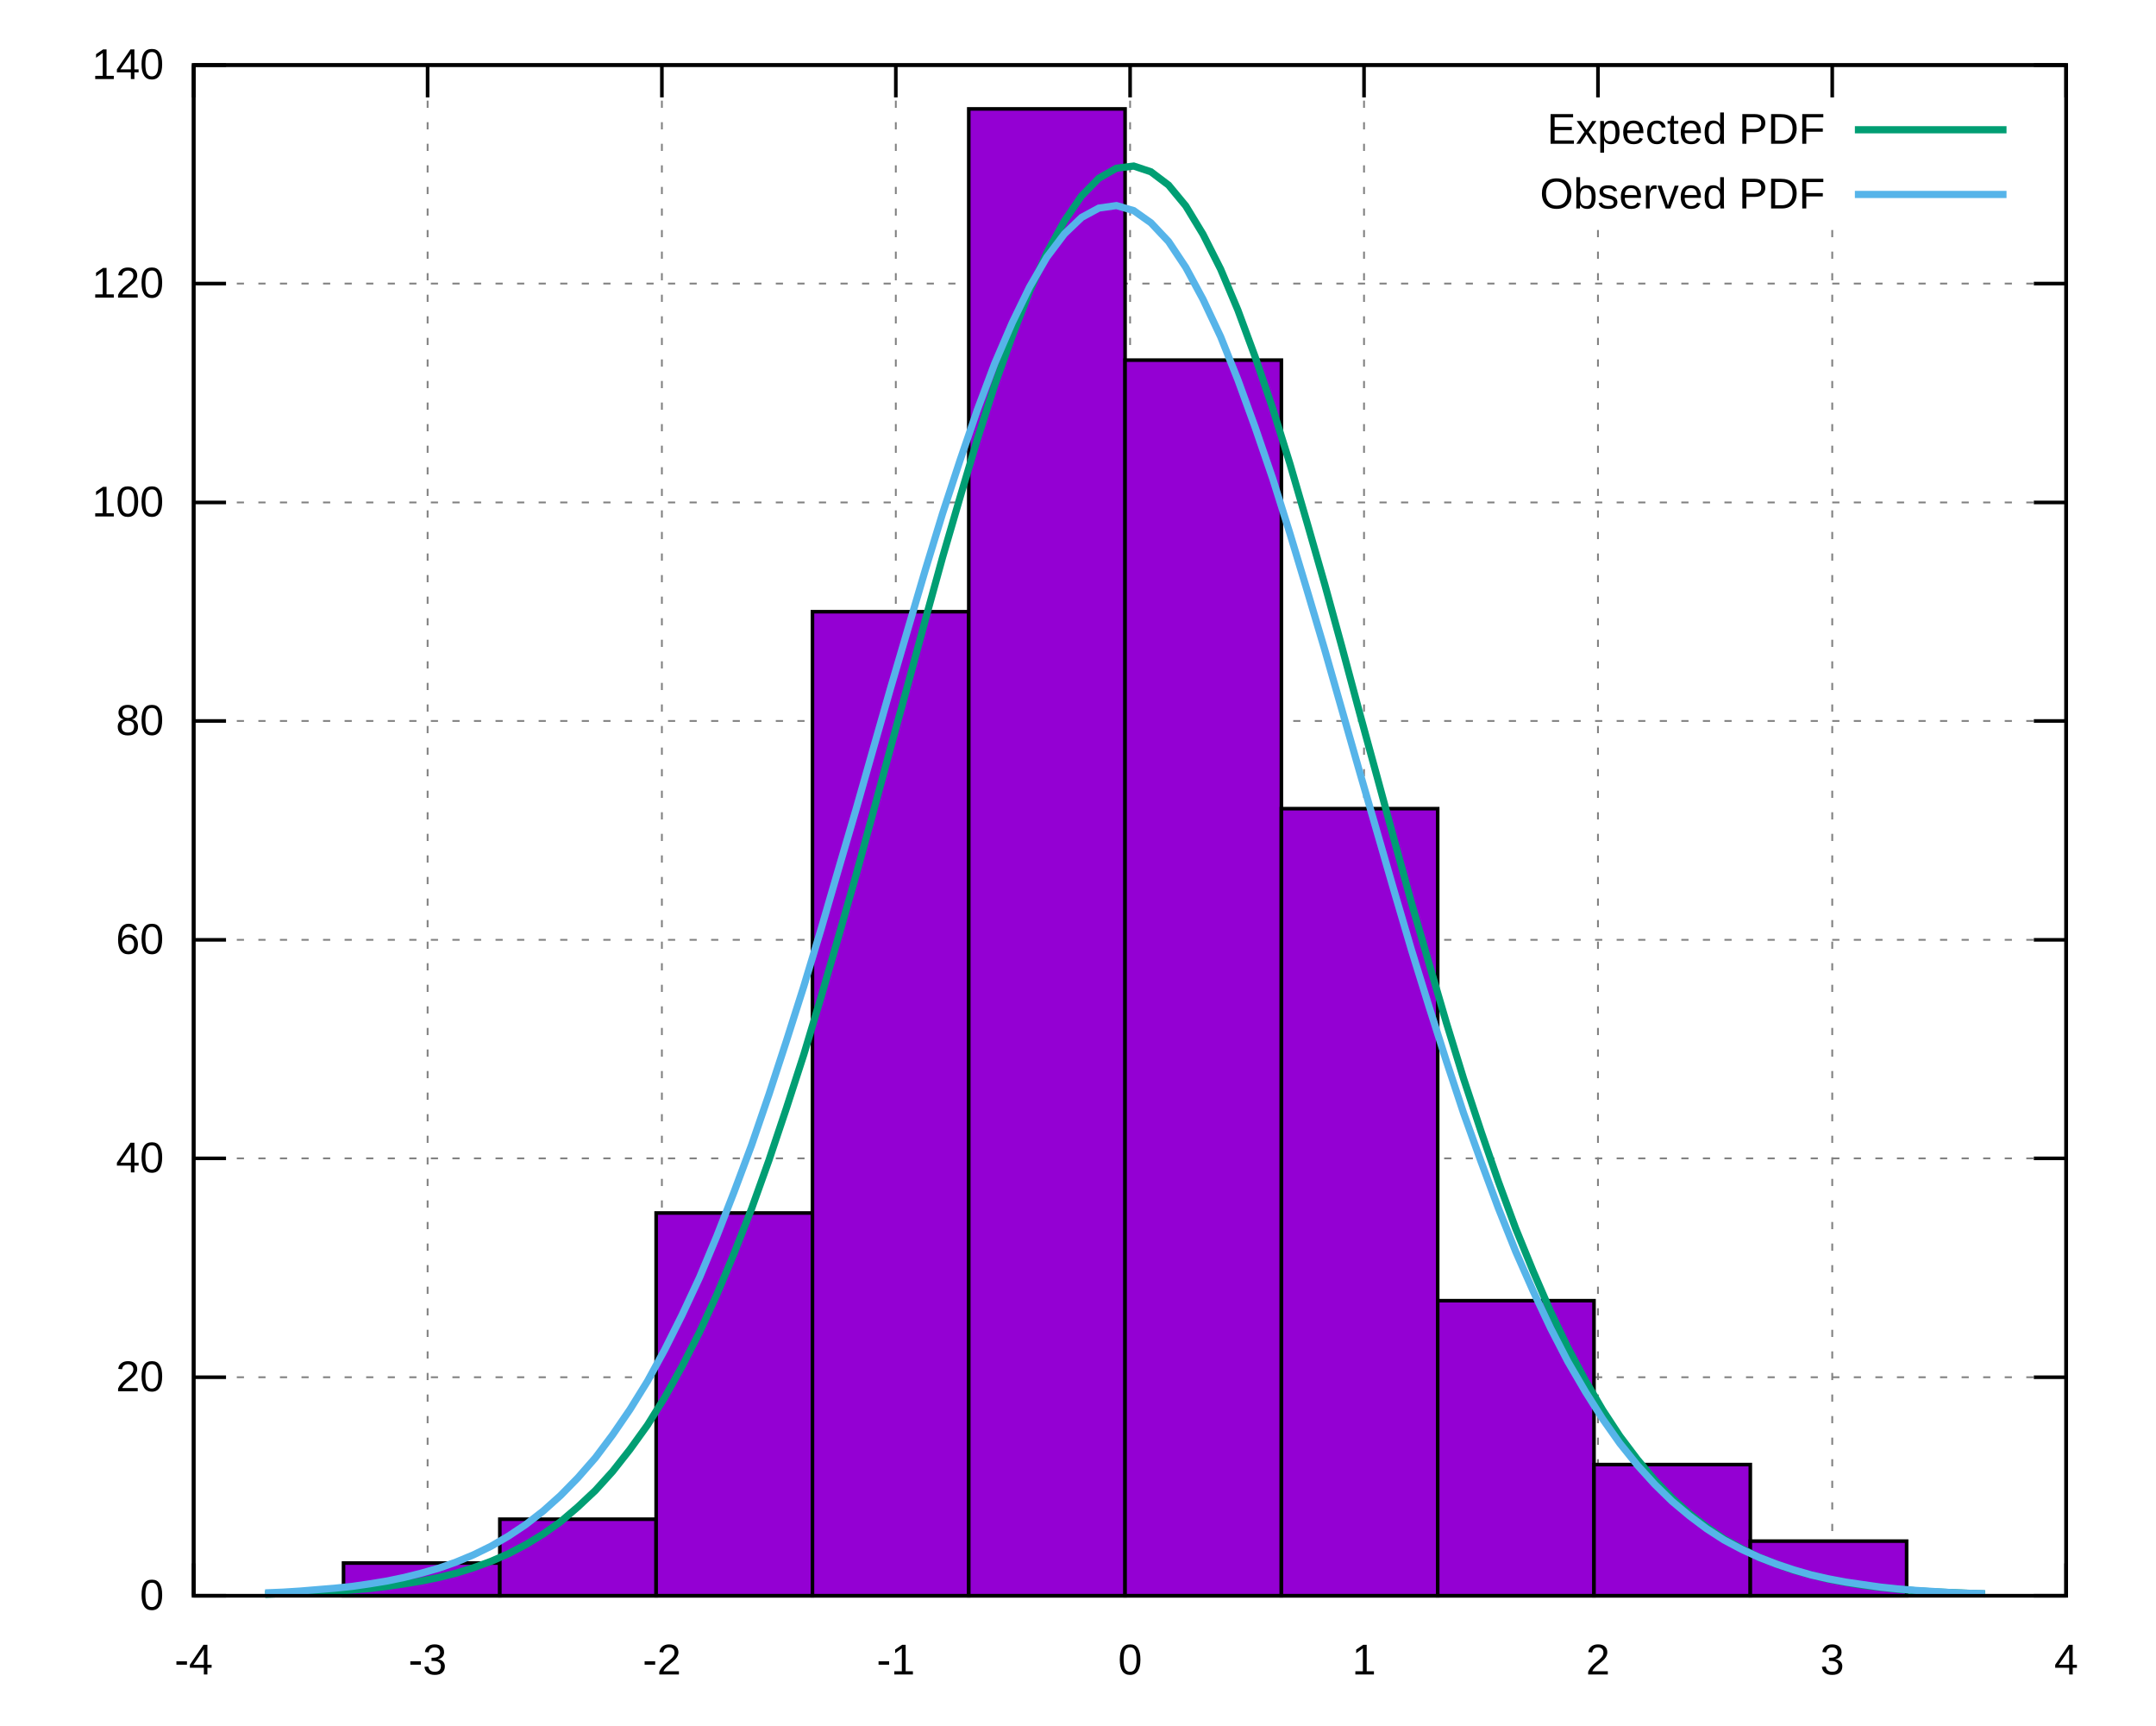
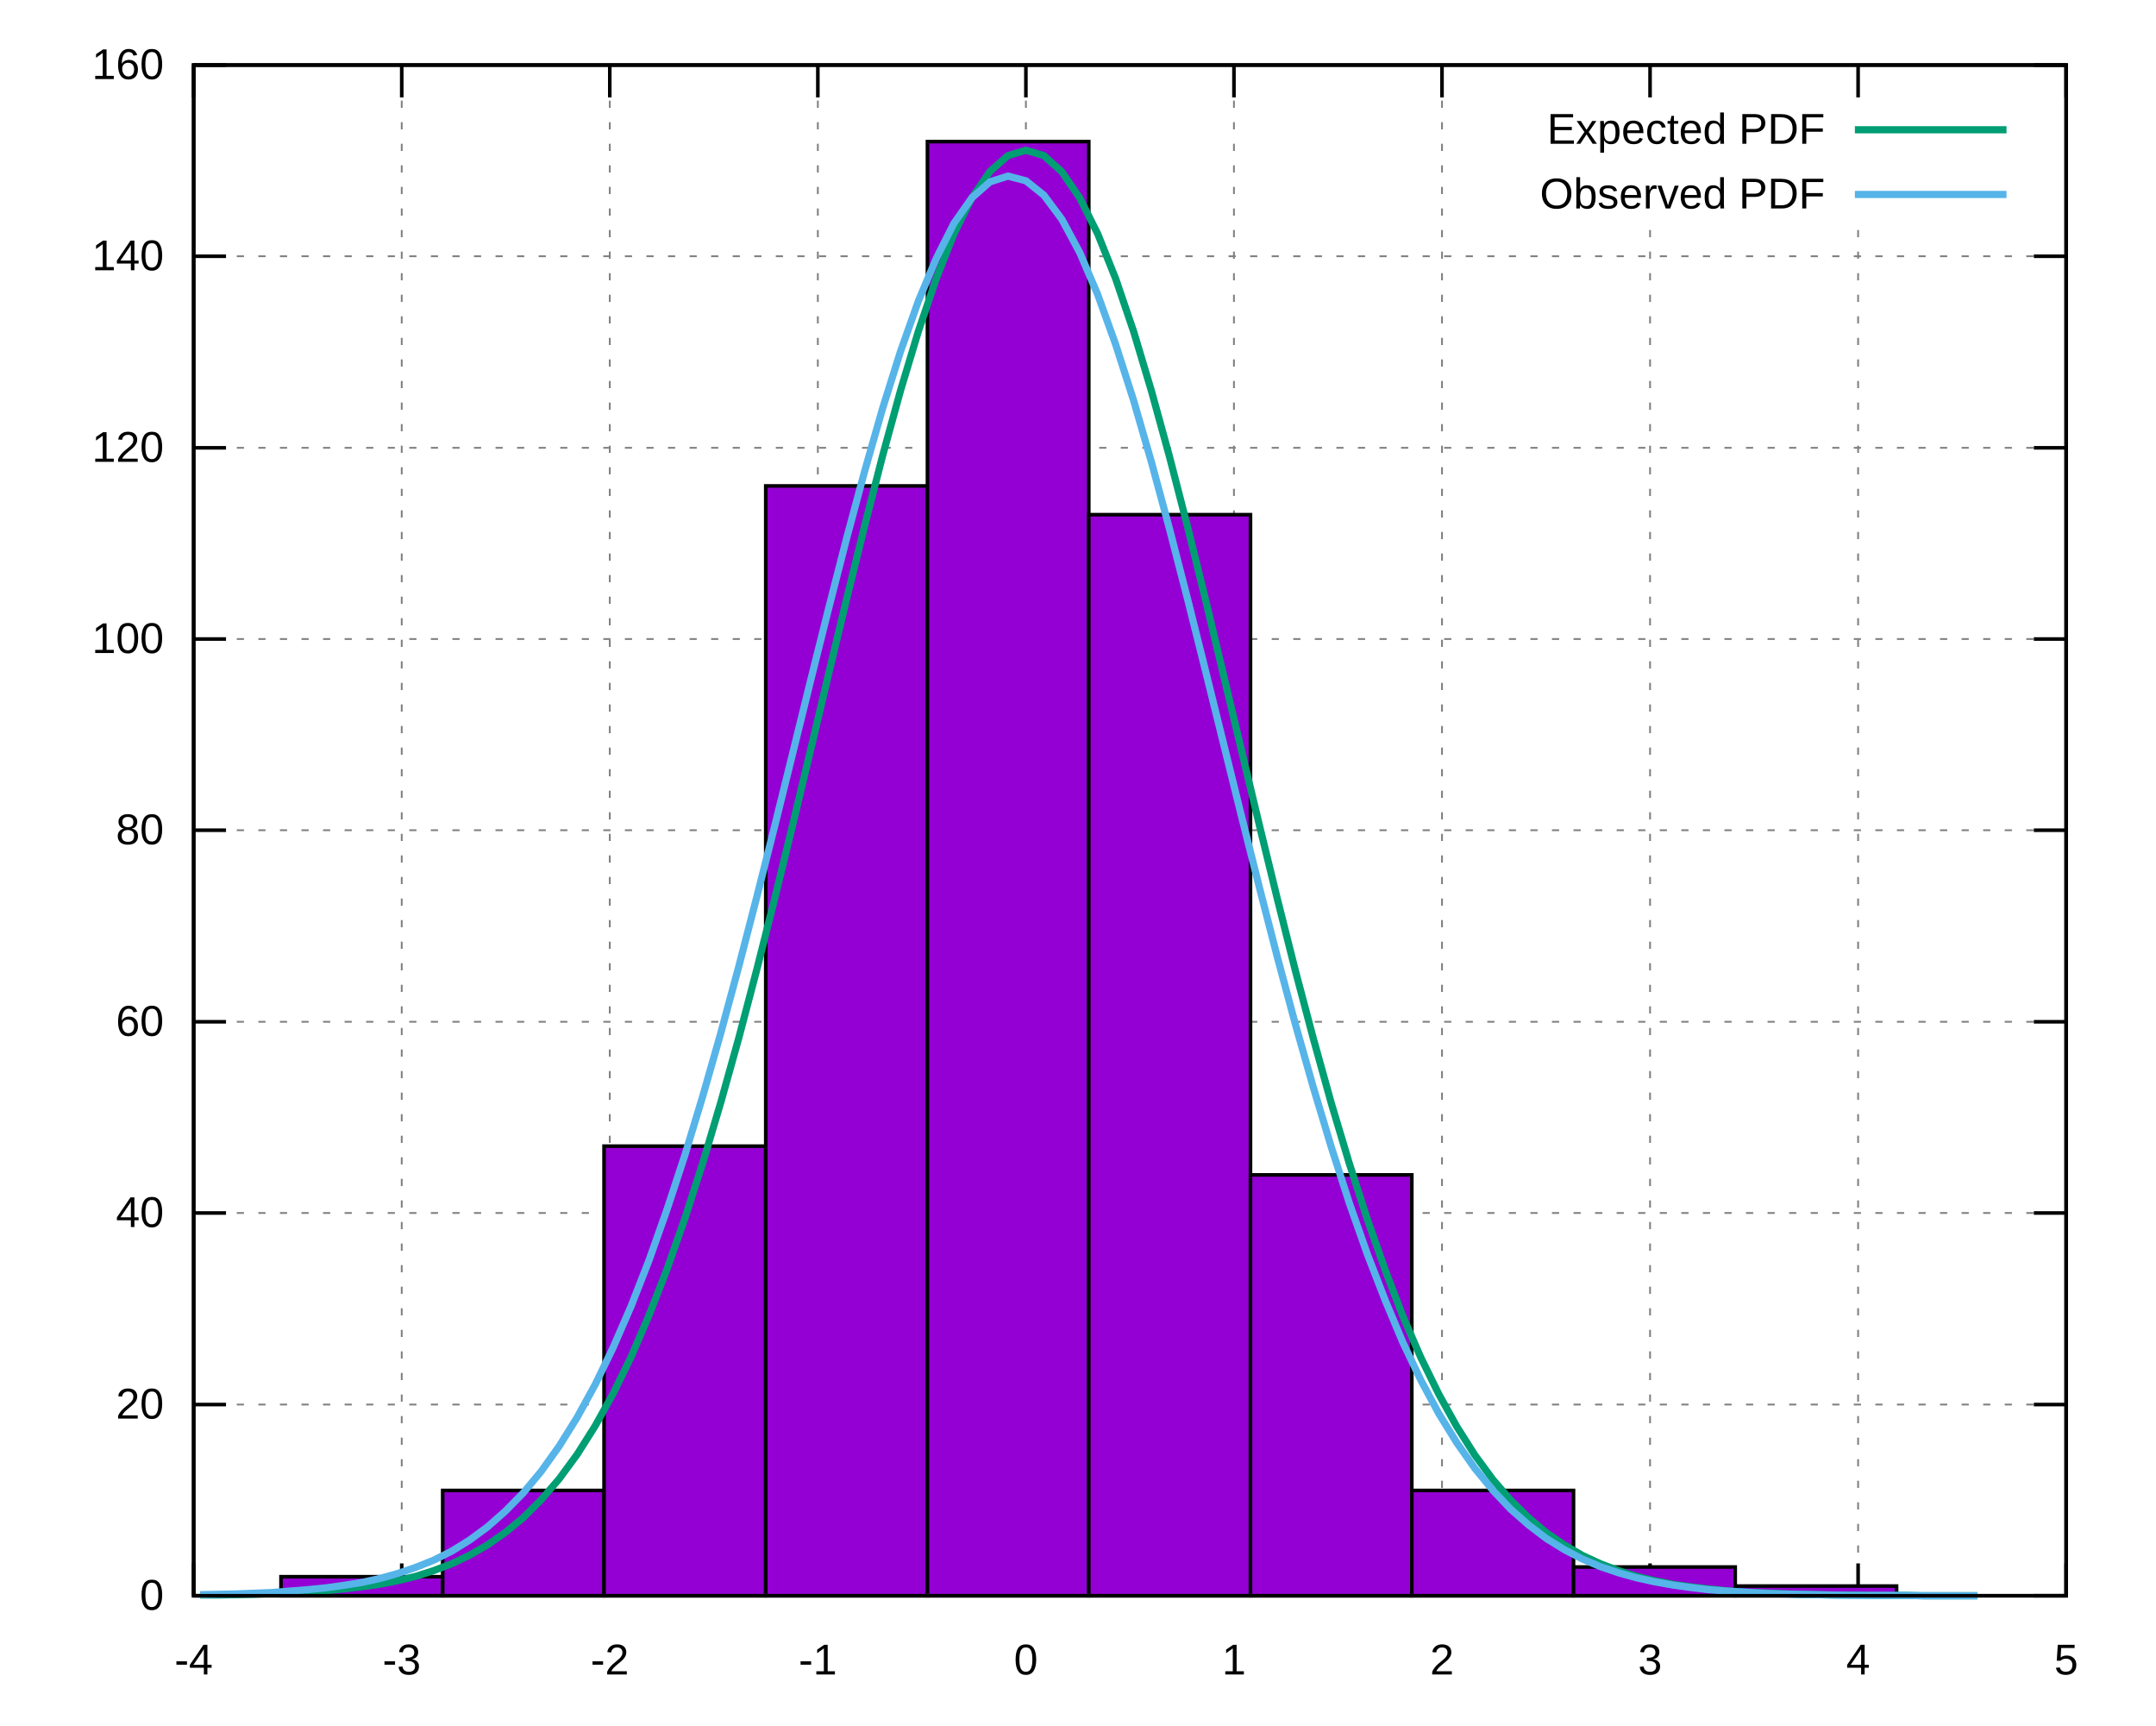
<svg xmlns="http://www.w3.org/2000/svg" xmlns:xlink="http://www.w3.org/1999/xlink" width="600" height="480" viewBox="0 0 600 480">
  <g id="gnuplot_canvas">
    <rect x="0" y="0" width="600" height="480" fill="none" />
    <defs>
      <circle id="gpDot" r="0.5" stroke-width="0.5" stroke="currentColor" />
      <path id="gpPt0" stroke-width="0.222" stroke="currentColor" d="M-1,0 h2 M0,-1 v2" />
      <path id="gpPt1" stroke-width="0.222" stroke="currentColor" d="M-1,-1 L1,1 M1,-1 L-1,1" />
      <path id="gpPt2" stroke-width="0.222" stroke="currentColor" d="M-1,0 L1,0 M0,-1 L0,1 M-1,-1 L1,1 M-1,1 L1,-1" />
      <rect id="gpPt3" stroke-width="0.222" stroke="currentColor" x="-1" y="-1" width="2" height="2" />
      <rect id="gpPt4" stroke-width="0.222" stroke="currentColor" fill="currentColor" x="-1" y="-1" width="2" height="2" />
      <circle id="gpPt5" stroke-width="0.222" stroke="currentColor" cx="0" cy="0" r="1" />
      <use xlink:href="#gpPt5" id="gpPt6" fill="currentColor" stroke="none" />
      <path id="gpPt7" stroke-width="0.222" stroke="currentColor" d="M0,-1.33 L-1.33,0.67 L1.33,0.67 z" />
      <use xlink:href="#gpPt7" id="gpPt8" fill="currentColor" stroke="none" />
      <use xlink:href="#gpPt7" id="gpPt9" stroke="currentColor" transform="rotate(180)" />
      <use xlink:href="#gpPt9" id="gpPt10" fill="currentColor" stroke="none" />
      <use xlink:href="#gpPt3" id="gpPt11" stroke="currentColor" transform="rotate(45)" />
      <use xlink:href="#gpPt11" id="gpPt12" fill="currentColor" stroke="none" />
      <path id="gpPt13" stroke-width="0.222" stroke="currentColor" d="M0,1.330 L1.265,0.411 L0.782,-1.067 L-0.782,-1.076 L-1.265,0.411 z" />
      <use xlink:href="#gpPt13" id="gpPt14" fill="currentColor" stroke="none" />
      <filter id="textbox" filterUnits="objectBoundingBox" x="0" y="0" height="1" width="1">
        <feFlood flood-color="white" flood-opacity="1" result="bgnd" />
        <feComposite in="SourceGraphic" in2="bgnd" operator="atop" />
      </filter>
      <filter id="greybox" filterUnits="objectBoundingBox" x="0" y="0" height="1" width="1">
        <feFlood flood-color="lightgrey" flood-opacity="1" result="grey" />
        <feComposite in="SourceGraphic" in2="grey" operator="atop" />
      </filter>
    </defs>
    <g fill="none" color="white" stroke="black" stroke-width="1.00" stroke-linecap="butt" stroke-linejoin="miter">
</g>
    <g fill="none" color="black" stroke="currentColor" stroke-width="1.00" stroke-linecap="butt" stroke-linejoin="miter">
</g>
    <g fill="none" color="black" stroke="black" stroke-width="0.50" stroke-linecap="butt" stroke-linejoin="miter">
</g>
    <g fill="none" color="gray" stroke="currentColor" stroke-width="0.50" stroke-linecap="butt" stroke-linejoin="miter">
      <path stroke="gray" stroke-dasharray="2,4" class="gridline" d="M53.9,444.0 L575.0,444.0  " />
    </g>
    <g fill="none" color="gray" stroke="gray" stroke-width="1.00" stroke-linecap="butt" stroke-linejoin="miter">
</g>
    <g fill="none" color="black" stroke="currentColor" stroke-width="1.00" stroke-linecap="butt" stroke-linejoin="miter">
      <path stroke="black" d="M53.9,444.0 L62.9,444.0 M575.0,444.0 L566.0,444.0  " />
      <g transform="translate(45.6,447.9)" stroke="none" fill="black" font-family="Arial" font-size="12.00" text-anchor="end">
        <text> 0</text>
      </g>
    </g>
    <g fill="none" color="black" stroke="currentColor" stroke-width="1.00" stroke-linecap="butt" stroke-linejoin="miter">
</g>
    <g fill="none" color="black" stroke="black" stroke-width="0.50" stroke-linecap="butt" stroke-linejoin="miter">
</g>
    <g fill="none" color="gray" stroke="currentColor" stroke-width="0.50" stroke-linecap="butt" stroke-linejoin="miter">
-       <path stroke="gray" stroke-dasharray="2,4" class="gridline" d="M53.9,383.2 L575.0,383.2  " />
-     </g>
-     <g fill="none" color="gray" stroke="gray" stroke-width="1.00" stroke-linecap="butt" stroke-linejoin="miter">
- </g>
-     <g fill="none" color="black" stroke="currentColor" stroke-width="1.00" stroke-linecap="butt" stroke-linejoin="miter">
-       <path stroke="black" d="M53.9,383.2 L62.9,383.2 M575.0,383.2 L566.0,383.2  " />
-       <g transform="translate(45.6,387.1)" stroke="none" fill="black" font-family="Arial" font-size="12.00" text-anchor="end">
+       <path stroke="gray" stroke-dasharray="2,4" class="gridline" d="M53.9,390.8 L575.0,390.8  " />
+     </g>
+     <g fill="none" color="gray" stroke="gray" stroke-width="1.00" stroke-linecap="butt" stroke-linejoin="miter">
+ </g>
+     <g fill="none" color="black" stroke="currentColor" stroke-width="1.00" stroke-linecap="butt" stroke-linejoin="miter">
+       <path stroke="black" d="M53.9,390.8 L62.9,390.8 M575.0,390.8 L566.0,390.8  " />
+       <g transform="translate(45.6,394.7)" stroke="none" fill="black" font-family="Arial" font-size="12.00" text-anchor="end">
        <text> 20</text>
      </g>
    </g>
    <g fill="none" color="black" stroke="currentColor" stroke-width="1.00" stroke-linecap="butt" stroke-linejoin="miter">
</g>
    <g fill="none" color="black" stroke="black" stroke-width="0.50" stroke-linecap="butt" stroke-linejoin="miter">
</g>
    <g fill="none" color="gray" stroke="currentColor" stroke-width="0.50" stroke-linecap="butt" stroke-linejoin="miter">
-       <path stroke="gray" stroke-dasharray="2,4" class="gridline" d="M53.9,322.3 L575.0,322.3  " />
-     </g>
-     <g fill="none" color="gray" stroke="gray" stroke-width="1.00" stroke-linecap="butt" stroke-linejoin="miter">
- </g>
-     <g fill="none" color="black" stroke="currentColor" stroke-width="1.00" stroke-linecap="butt" stroke-linejoin="miter">
-       <path stroke="black" d="M53.9,322.3 L62.9,322.3 M575.0,322.3 L566.0,322.3  " />
-       <g transform="translate(45.6,326.2)" stroke="none" fill="black" font-family="Arial" font-size="12.00" text-anchor="end">
+       <path stroke="gray" stroke-dasharray="2,4" class="gridline" d="M53.9,337.5 L575.0,337.5  " />
+     </g>
+     <g fill="none" color="gray" stroke="gray" stroke-width="1.00" stroke-linecap="butt" stroke-linejoin="miter">
+ </g>
+     <g fill="none" color="black" stroke="currentColor" stroke-width="1.00" stroke-linecap="butt" stroke-linejoin="miter">
+       <path stroke="black" d="M53.9,337.5 L62.9,337.5 M575.0,337.5 L566.0,337.5  " />
+       <g transform="translate(45.6,341.4)" stroke="none" fill="black" font-family="Arial" font-size="12.00" text-anchor="end">
        <text> 40</text>
      </g>
    </g>
    <g fill="none" color="black" stroke="currentColor" stroke-width="1.00" stroke-linecap="butt" stroke-linejoin="miter">
</g>
    <g fill="none" color="black" stroke="black" stroke-width="0.50" stroke-linecap="butt" stroke-linejoin="miter">
</g>
    <g fill="none" color="gray" stroke="currentColor" stroke-width="0.50" stroke-linecap="butt" stroke-linejoin="miter">
-       <path stroke="gray" stroke-dasharray="2,4" class="gridline" d="M53.9,261.5 L575.0,261.5  " />
-     </g>
-     <g fill="none" color="gray" stroke="gray" stroke-width="1.00" stroke-linecap="butt" stroke-linejoin="miter">
- </g>
-     <g fill="none" color="black" stroke="currentColor" stroke-width="1.00" stroke-linecap="butt" stroke-linejoin="miter">
-       <path stroke="black" d="M53.9,261.5 L62.9,261.5 M575.0,261.5 L566.0,261.5  " />
-       <g transform="translate(45.6,265.4)" stroke="none" fill="black" font-family="Arial" font-size="12.00" text-anchor="end">
+       <path stroke="gray" stroke-dasharray="2,4" class="gridline" d="M53.9,284.3 L575.0,284.3  " />
+     </g>
+     <g fill="none" color="gray" stroke="gray" stroke-width="1.00" stroke-linecap="butt" stroke-linejoin="miter">
+ </g>
+     <g fill="none" color="black" stroke="currentColor" stroke-width="1.00" stroke-linecap="butt" stroke-linejoin="miter">
+       <path stroke="black" d="M53.9,284.3 L62.9,284.3 M575.0,284.3 L566.0,284.3  " />
+       <g transform="translate(45.6,288.2)" stroke="none" fill="black" font-family="Arial" font-size="12.00" text-anchor="end">
        <text> 60</text>
      </g>
    </g>
    <g fill="none" color="black" stroke="currentColor" stroke-width="1.00" stroke-linecap="butt" stroke-linejoin="miter">
</g>
    <g fill="none" color="black" stroke="black" stroke-width="0.50" stroke-linecap="butt" stroke-linejoin="miter">
</g>
    <g fill="none" color="gray" stroke="currentColor" stroke-width="0.50" stroke-linecap="butt" stroke-linejoin="miter">
-       <path stroke="gray" stroke-dasharray="2,4" class="gridline" d="M53.9,200.6 L575.0,200.6  " />
-     </g>
-     <g fill="none" color="gray" stroke="gray" stroke-width="1.00" stroke-linecap="butt" stroke-linejoin="miter">
- </g>
-     <g fill="none" color="black" stroke="currentColor" stroke-width="1.00" stroke-linecap="butt" stroke-linejoin="miter">
-       <path stroke="black" d="M53.9,200.6 L62.9,200.6 M575.0,200.6 L566.0,200.6  " />
-       <g transform="translate(45.6,204.5)" stroke="none" fill="black" font-family="Arial" font-size="12.00" text-anchor="end">
+       <path stroke="gray" stroke-dasharray="2,4" class="gridline" d="M53.9,231.0 L575.0,231.0  " />
+     </g>
+     <g fill="none" color="gray" stroke="gray" stroke-width="1.00" stroke-linecap="butt" stroke-linejoin="miter">
+ </g>
+     <g fill="none" color="black" stroke="currentColor" stroke-width="1.00" stroke-linecap="butt" stroke-linejoin="miter">
+       <path stroke="black" d="M53.9,231.0 L62.9,231.0 M575.0,231.0 L566.0,231.0  " />
+       <g transform="translate(45.6,234.9)" stroke="none" fill="black" font-family="Arial" font-size="12.00" text-anchor="end">
        <text> 80</text>
      </g>
    </g>
    <g fill="none" color="black" stroke="currentColor" stroke-width="1.00" stroke-linecap="butt" stroke-linejoin="miter">
</g>
    <g fill="none" color="black" stroke="black" stroke-width="0.50" stroke-linecap="butt" stroke-linejoin="miter">
</g>
    <g fill="none" color="gray" stroke="currentColor" stroke-width="0.50" stroke-linecap="butt" stroke-linejoin="miter">
-       <path stroke="gray" stroke-dasharray="2,4" class="gridline" d="M53.9,139.8 L575.0,139.8  " />
-     </g>
-     <g fill="none" color="gray" stroke="gray" stroke-width="1.00" stroke-linecap="butt" stroke-linejoin="miter">
- </g>
-     <g fill="none" color="black" stroke="currentColor" stroke-width="1.00" stroke-linecap="butt" stroke-linejoin="miter">
-       <path stroke="black" d="M53.9,139.8 L62.9,139.8 M575.0,139.8 L566.0,139.8  " />
-       <g transform="translate(45.6,143.7)" stroke="none" fill="black" font-family="Arial" font-size="12.00" text-anchor="end">
+       <path stroke="gray" stroke-dasharray="2,4" class="gridline" d="M53.9,177.8 L575.0,177.8  " />
+     </g>
+     <g fill="none" color="gray" stroke="gray" stroke-width="1.00" stroke-linecap="butt" stroke-linejoin="miter">
+ </g>
+     <g fill="none" color="black" stroke="currentColor" stroke-width="1.00" stroke-linecap="butt" stroke-linejoin="miter">
+       <path stroke="black" d="M53.9,177.8 L62.9,177.8 M575.0,177.8 L566.0,177.8  " />
+       <g transform="translate(45.6,181.7)" stroke="none" fill="black" font-family="Arial" font-size="12.00" text-anchor="end">
        <text> 100</text>
      </g>
    </g>
    <g fill="none" color="black" stroke="currentColor" stroke-width="1.00" stroke-linecap="butt" stroke-linejoin="miter">
</g>
    <g fill="none" color="black" stroke="black" stroke-width="0.50" stroke-linecap="butt" stroke-linejoin="miter">
</g>
    <g fill="none" color="gray" stroke="currentColor" stroke-width="0.50" stroke-linecap="butt" stroke-linejoin="miter">
-       <path stroke="gray" stroke-dasharray="2,4" class="gridline" d="M53.9,78.9 L575.0,78.9  " />
-     </g>
-     <g fill="none" color="gray" stroke="gray" stroke-width="1.00" stroke-linecap="butt" stroke-linejoin="miter">
- </g>
-     <g fill="none" color="black" stroke="currentColor" stroke-width="1.00" stroke-linecap="butt" stroke-linejoin="miter">
-       <path stroke="black" d="M53.9,78.9 L62.9,78.9 M575.0,78.9 L566.0,78.9  " />
-       <g transform="translate(45.6,82.8)" stroke="none" fill="black" font-family="Arial" font-size="12.00" text-anchor="end">
+       <path stroke="gray" stroke-dasharray="2,4" class="gridline" d="M53.9,124.6 L575.0,124.6  " />
+     </g>
+     <g fill="none" color="gray" stroke="gray" stroke-width="1.00" stroke-linecap="butt" stroke-linejoin="miter">
+ </g>
+     <g fill="none" color="black" stroke="currentColor" stroke-width="1.00" stroke-linecap="butt" stroke-linejoin="miter">
+       <path stroke="black" d="M53.9,124.6 L62.9,124.6 M575.0,124.6 L566.0,124.6  " />
+       <g transform="translate(45.6,128.5)" stroke="none" fill="black" font-family="Arial" font-size="12.00" text-anchor="end">
        <text> 120</text>
+       </g>
+     </g>
+     <g fill="none" color="black" stroke="currentColor" stroke-width="1.00" stroke-linecap="butt" stroke-linejoin="miter">
+ </g>
+     <g fill="none" color="black" stroke="black" stroke-width="0.50" stroke-linecap="butt" stroke-linejoin="miter">
+ </g>
+     <g fill="none" color="gray" stroke="currentColor" stroke-width="0.50" stroke-linecap="butt" stroke-linejoin="miter">
+       <path stroke="gray" stroke-dasharray="2,4" class="gridline" d="M53.9,71.3 L575.0,71.3  " />
+     </g>
+     <g fill="none" color="gray" stroke="gray" stroke-width="1.00" stroke-linecap="butt" stroke-linejoin="miter">
+ </g>
+     <g fill="none" color="black" stroke="currentColor" stroke-width="1.00" stroke-linecap="butt" stroke-linejoin="miter">
+       <path stroke="black" d="M53.9,71.3 L62.9,71.3 M575.0,71.3 L566.0,71.3  " />
+       <g transform="translate(45.6,75.2)" stroke="none" fill="black" font-family="Arial" font-size="12.00" text-anchor="end">
+         <text> 140</text>
      </g>
    </g>
    <g fill="none" color="black" stroke="currentColor" stroke-width="1.00" stroke-linecap="butt" stroke-linejoin="miter">
</g>
    <g fill="none" color="black" stroke="black" stroke-width="0.50" stroke-linecap="butt" stroke-linejoin="miter">
</g>
    <g fill="none" color="gray" stroke="currentColor" stroke-width="0.50" stroke-linecap="butt" stroke-linejoin="miter">
      <path stroke="gray" stroke-dasharray="2,4" class="gridline" d="M53.9,18.1 L575.0,18.1  " />
    </g>
    <g fill="none" color="gray" stroke="gray" stroke-width="1.00" stroke-linecap="butt" stroke-linejoin="miter">
</g>
    <g fill="none" color="black" stroke="currentColor" stroke-width="1.00" stroke-linecap="butt" stroke-linejoin="miter">
      <path stroke="black" d="M53.9,18.1 L62.9,18.1 M575.0,18.1 L566.0,18.1  " />
      <g transform="translate(45.6,22.0)" stroke="none" fill="black" font-family="Arial" font-size="12.00" text-anchor="end">
-         <text> 140</text>
+         <text> 160</text>
      </g>
    </g>
    <g fill="none" color="black" stroke="currentColor" stroke-width="1.00" stroke-linecap="butt" stroke-linejoin="miter">
</g>
    <g fill="none" color="black" stroke="black" stroke-width="0.50" stroke-linecap="butt" stroke-linejoin="miter">
</g>
    <g fill="none" color="gray" stroke="currentColor" stroke-width="0.50" stroke-linecap="butt" stroke-linejoin="miter">
      <path stroke="gray" stroke-dasharray="2,4" class="gridline" d="M53.9,444.0 L53.9,18.1  " />
    </g>
    <g fill="none" color="gray" stroke="gray" stroke-width="1.00" stroke-linecap="butt" stroke-linejoin="miter">
</g>
    <g fill="none" color="black" stroke="currentColor" stroke-width="1.00" stroke-linecap="butt" stroke-linejoin="miter">
      <path stroke="black" d="M53.9,444.0 L53.9,435.0 M53.9,18.1 L53.9,27.1  " />
      <g transform="translate(53.9,465.9)" stroke="none" fill="black" font-family="Arial" font-size="12.00" text-anchor="middle">
        <text>-4</text>
      </g>
    </g>
    <g fill="none" color="black" stroke="currentColor" stroke-width="1.00" stroke-linecap="butt" stroke-linejoin="miter">
</g>
    <g fill="none" color="black" stroke="black" stroke-width="0.50" stroke-linecap="butt" stroke-linejoin="miter">
</g>
    <g fill="none" color="gray" stroke="currentColor" stroke-width="0.50" stroke-linecap="butt" stroke-linejoin="miter">
-       <path stroke="gray" stroke-dasharray="2,4" class="gridline" d="M119.0,444.0 L119.0,18.1  " />
-     </g>
-     <g fill="none" color="gray" stroke="gray" stroke-width="1.00" stroke-linecap="butt" stroke-linejoin="miter">
- </g>
-     <g fill="none" color="black" stroke="currentColor" stroke-width="1.00" stroke-linecap="butt" stroke-linejoin="miter">
-       <path stroke="black" d="M119.0,444.0 L119.0,435.0 M119.0,18.1 L119.0,27.1  " />
-       <g transform="translate(119.0,465.9)" stroke="none" fill="black" font-family="Arial" font-size="12.00" text-anchor="middle">
+       <path stroke="gray" stroke-dasharray="2,4" class="gridline" d="M111.8,444.0 L111.8,18.1  " />
+     </g>
+     <g fill="none" color="gray" stroke="gray" stroke-width="1.00" stroke-linecap="butt" stroke-linejoin="miter">
+ </g>
+     <g fill="none" color="black" stroke="currentColor" stroke-width="1.00" stroke-linecap="butt" stroke-linejoin="miter">
+       <path stroke="black" d="M111.8,444.0 L111.8,435.0 M111.8,18.1 L111.8,27.1  " />
+       <g transform="translate(111.8,465.9)" stroke="none" fill="black" font-family="Arial" font-size="12.00" text-anchor="middle">
        <text>-3</text>
      </g>
    </g>
    <g fill="none" color="black" stroke="currentColor" stroke-width="1.00" stroke-linecap="butt" stroke-linejoin="miter">
</g>
    <g fill="none" color="black" stroke="black" stroke-width="0.50" stroke-linecap="butt" stroke-linejoin="miter">
</g>
    <g fill="none" color="gray" stroke="currentColor" stroke-width="0.50" stroke-linecap="butt" stroke-linejoin="miter">
-       <path stroke="gray" stroke-dasharray="2,4" class="gridline" d="M184.2,444.0 L184.2,18.1  " />
-     </g>
-     <g fill="none" color="gray" stroke="gray" stroke-width="1.00" stroke-linecap="butt" stroke-linejoin="miter">
- </g>
-     <g fill="none" color="black" stroke="currentColor" stroke-width="1.00" stroke-linecap="butt" stroke-linejoin="miter">
-       <path stroke="black" d="M184.2,444.0 L184.2,435.0 M184.2,18.1 L184.2,27.1  " />
-       <g transform="translate(184.2,465.9)" stroke="none" fill="black" font-family="Arial" font-size="12.00" text-anchor="middle">
+       <path stroke="gray" stroke-dasharray="2,4" class="gridline" d="M169.7,444.0 L169.7,18.1  " />
+     </g>
+     <g fill="none" color="gray" stroke="gray" stroke-width="1.00" stroke-linecap="butt" stroke-linejoin="miter">
+ </g>
+     <g fill="none" color="black" stroke="currentColor" stroke-width="1.00" stroke-linecap="butt" stroke-linejoin="miter">
+       <path stroke="black" d="M169.7,444.0 L169.7,435.0 M169.7,18.1 L169.7,27.1  " />
+       <g transform="translate(169.7,465.9)" stroke="none" fill="black" font-family="Arial" font-size="12.00" text-anchor="middle">
        <text>-2</text>
      </g>
    </g>
    <g fill="none" color="black" stroke="currentColor" stroke-width="1.00" stroke-linecap="butt" stroke-linejoin="miter">
</g>
    <g fill="none" color="black" stroke="black" stroke-width="0.50" stroke-linecap="butt" stroke-linejoin="miter">
</g>
    <g fill="none" color="gray" stroke="currentColor" stroke-width="0.50" stroke-linecap="butt" stroke-linejoin="miter">
-       <path stroke="gray" stroke-dasharray="2,4" class="gridline" d="M249.3,444.0 L249.3,18.1  " />
-     </g>
-     <g fill="none" color="gray" stroke="gray" stroke-width="1.00" stroke-linecap="butt" stroke-linejoin="miter">
- </g>
-     <g fill="none" color="black" stroke="currentColor" stroke-width="1.00" stroke-linecap="butt" stroke-linejoin="miter">
-       <path stroke="black" d="M249.3,444.0 L249.3,435.0 M249.3,18.1 L249.3,27.1  " />
-       <g transform="translate(249.3,465.9)" stroke="none" fill="black" font-family="Arial" font-size="12.00" text-anchor="middle">
+       <path stroke="gray" stroke-dasharray="2,4" class="gridline" d="M227.6,444.0 L227.6,18.1  " />
+     </g>
+     <g fill="none" color="gray" stroke="gray" stroke-width="1.00" stroke-linecap="butt" stroke-linejoin="miter">
+ </g>
+     <g fill="none" color="black" stroke="currentColor" stroke-width="1.00" stroke-linecap="butt" stroke-linejoin="miter">
+       <path stroke="black" d="M227.6,444.0 L227.6,435.0 M227.6,18.1 L227.6,27.1  " />
+       <g transform="translate(227.6,465.9)" stroke="none" fill="black" font-family="Arial" font-size="12.00" text-anchor="middle">
        <text>-1</text>
      </g>
    </g>
    <g fill="none" color="black" stroke="currentColor" stroke-width="1.00" stroke-linecap="butt" stroke-linejoin="miter">
</g>
    <g fill="none" color="black" stroke="black" stroke-width="0.50" stroke-linecap="butt" stroke-linejoin="miter">
</g>
    <g fill="none" color="gray" stroke="currentColor" stroke-width="0.50" stroke-linecap="butt" stroke-linejoin="miter">
-       <path stroke="gray" stroke-dasharray="2,4" class="gridline" d="M314.5,444.0 L314.5,18.1  " />
-     </g>
-     <g fill="none" color="gray" stroke="gray" stroke-width="1.00" stroke-linecap="butt" stroke-linejoin="miter">
- </g>
-     <g fill="none" color="black" stroke="currentColor" stroke-width="1.00" stroke-linecap="butt" stroke-linejoin="miter">
-       <path stroke="black" d="M314.5,444.0 L314.5,435.0 M314.5,18.1 L314.5,27.1  " />
-       <g transform="translate(314.5,465.9)" stroke="none" fill="black" font-family="Arial" font-size="12.00" text-anchor="middle">
+       <path stroke="gray" stroke-dasharray="2,4" class="gridline" d="M285.5,444.0 L285.5,18.1  " />
+     </g>
+     <g fill="none" color="gray" stroke="gray" stroke-width="1.00" stroke-linecap="butt" stroke-linejoin="miter">
+ </g>
+     <g fill="none" color="black" stroke="currentColor" stroke-width="1.00" stroke-linecap="butt" stroke-linejoin="miter">
+       <path stroke="black" d="M285.5,444.0 L285.5,435.0 M285.5,18.1 L285.5,27.1  " />
+       <g transform="translate(285.5,465.9)" stroke="none" fill="black" font-family="Arial" font-size="12.00" text-anchor="middle">
        <text> 0</text>
      </g>
    </g>
    <g fill="none" color="black" stroke="currentColor" stroke-width="1.00" stroke-linecap="butt" stroke-linejoin="miter">
</g>
    <g fill="none" color="black" stroke="black" stroke-width="0.50" stroke-linecap="butt" stroke-linejoin="miter">
</g>
    <g fill="none" color="gray" stroke="currentColor" stroke-width="0.50" stroke-linecap="butt" stroke-linejoin="miter">
-       <path stroke="gray" stroke-dasharray="2,4" class="gridline" d="M379.6,444.0 L379.6,18.1  " />
-     </g>
-     <g fill="none" color="gray" stroke="gray" stroke-width="1.00" stroke-linecap="butt" stroke-linejoin="miter">
- </g>
-     <g fill="none" color="black" stroke="currentColor" stroke-width="1.00" stroke-linecap="butt" stroke-linejoin="miter">
-       <path stroke="black" d="M379.6,444.0 L379.6,435.0 M379.6,18.1 L379.6,27.1  " />
-       <g transform="translate(379.6,465.9)" stroke="none" fill="black" font-family="Arial" font-size="12.00" text-anchor="middle">
+       <path stroke="gray" stroke-dasharray="2,4" class="gridline" d="M343.4,444.0 L343.4,18.1  " />
+     </g>
+     <g fill="none" color="gray" stroke="gray" stroke-width="1.00" stroke-linecap="butt" stroke-linejoin="miter">
+ </g>
+     <g fill="none" color="black" stroke="currentColor" stroke-width="1.00" stroke-linecap="butt" stroke-linejoin="miter">
+       <path stroke="black" d="M343.4,444.0 L343.4,435.0 M343.4,18.1 L343.4,27.1  " />
+       <g transform="translate(343.4,465.9)" stroke="none" fill="black" font-family="Arial" font-size="12.00" text-anchor="middle">
        <text> 1</text>
      </g>
    </g>
    <g fill="none" color="black" stroke="currentColor" stroke-width="1.00" stroke-linecap="butt" stroke-linejoin="miter">
</g>
    <g fill="none" color="black" stroke="black" stroke-width="0.50" stroke-linecap="butt" stroke-linejoin="miter">
</g>
    <g fill="none" color="gray" stroke="currentColor" stroke-width="0.50" stroke-linecap="butt" stroke-linejoin="miter">
-       <path stroke="gray" stroke-dasharray="2,4" class="gridline" d="M444.7,444.0 L444.7,63.1 M444.7,27.1 L444.7,18.1  " />
-     </g>
-     <g fill="none" color="gray" stroke="gray" stroke-width="1.00" stroke-linecap="butt" stroke-linejoin="miter">
- </g>
-     <g fill="none" color="black" stroke="currentColor" stroke-width="1.00" stroke-linecap="butt" stroke-linejoin="miter">
-       <path stroke="black" d="M444.7,444.0 L444.7,435.0 M444.7,18.1 L444.7,27.1  " />
-       <g transform="translate(444.7,465.9)" stroke="none" fill="black" font-family="Arial" font-size="12.00" text-anchor="middle">
+       <path stroke="gray" stroke-dasharray="2,4" class="gridline" d="M401.3,444.0 L401.3,18.1  " />
+     </g>
+     <g fill="none" color="gray" stroke="gray" stroke-width="1.00" stroke-linecap="butt" stroke-linejoin="miter">
+ </g>
+     <g fill="none" color="black" stroke="currentColor" stroke-width="1.00" stroke-linecap="butt" stroke-linejoin="miter">
+       <path stroke="black" d="M401.3,444.0 L401.3,435.0 M401.3,18.1 L401.3,27.1  " />
+       <g transform="translate(401.3,465.9)" stroke="none" fill="black" font-family="Arial" font-size="12.00" text-anchor="middle">
        <text> 2</text>
      </g>
    </g>
    <g fill="none" color="black" stroke="currentColor" stroke-width="1.00" stroke-linecap="butt" stroke-linejoin="miter">
</g>
    <g fill="none" color="black" stroke="black" stroke-width="0.50" stroke-linecap="butt" stroke-linejoin="miter">
</g>
    <g fill="none" color="gray" stroke="currentColor" stroke-width="0.50" stroke-linecap="butt" stroke-linejoin="miter">
-       <path stroke="gray" stroke-dasharray="2,4" class="gridline" d="M509.9,444.0 L509.9,63.1 M509.9,27.1 L509.9,18.1  " />
-     </g>
-     <g fill="none" color="gray" stroke="gray" stroke-width="1.00" stroke-linecap="butt" stroke-linejoin="miter">
- </g>
-     <g fill="none" color="black" stroke="currentColor" stroke-width="1.00" stroke-linecap="butt" stroke-linejoin="miter">
-       <path stroke="black" d="M509.9,444.0 L509.9,435.0 M509.9,18.1 L509.9,27.1  " />
-       <g transform="translate(509.9,465.9)" stroke="none" fill="black" font-family="Arial" font-size="12.00" text-anchor="middle">
+       <path stroke="gray" stroke-dasharray="2,4" class="gridline" d="M459.2,444.0 L459.2,63.1 M459.2,27.1 L459.2,18.1  " />
+     </g>
+     <g fill="none" color="gray" stroke="gray" stroke-width="1.00" stroke-linecap="butt" stroke-linejoin="miter">
+ </g>
+     <g fill="none" color="black" stroke="currentColor" stroke-width="1.00" stroke-linecap="butt" stroke-linejoin="miter">
+       <path stroke="black" d="M459.2,444.0 L459.2,435.0 M459.2,18.1 L459.2,27.1  " />
+       <g transform="translate(459.2,465.9)" stroke="none" fill="black" font-family="Arial" font-size="12.00" text-anchor="middle">
        <text> 3</text>
+       </g>
+     </g>
+     <g fill="none" color="black" stroke="currentColor" stroke-width="1.00" stroke-linecap="butt" stroke-linejoin="miter">
+ </g>
+     <g fill="none" color="black" stroke="black" stroke-width="0.50" stroke-linecap="butt" stroke-linejoin="miter">
+ </g>
+     <g fill="none" color="gray" stroke="currentColor" stroke-width="0.50" stroke-linecap="butt" stroke-linejoin="miter">
+       <path stroke="gray" stroke-dasharray="2,4" class="gridline" d="M517.1,444.0 L517.1,63.1 M517.1,27.1 L517.1,18.1  " />
+     </g>
+     <g fill="none" color="gray" stroke="gray" stroke-width="1.00" stroke-linecap="butt" stroke-linejoin="miter">
+ </g>
+     <g fill="none" color="black" stroke="currentColor" stroke-width="1.00" stroke-linecap="butt" stroke-linejoin="miter">
+       <path stroke="black" d="M517.1,444.0 L517.1,435.0 M517.1,18.1 L517.1,27.1  " />
+       <g transform="translate(517.1,465.9)" stroke="none" fill="black" font-family="Arial" font-size="12.00" text-anchor="middle">
+         <text> 4</text>
      </g>
    </g>
    <g fill="none" color="black" stroke="currentColor" stroke-width="1.00" stroke-linecap="butt" stroke-linejoin="miter">
</g>
    <g fill="none" color="black" stroke="black" stroke-width="0.50" stroke-linecap="butt" stroke-linejoin="miter">
</g>
    <g fill="none" color="gray" stroke="currentColor" stroke-width="0.50" stroke-linecap="butt" stroke-linejoin="miter">
      <path stroke="gray" stroke-dasharray="2,4" class="gridline" d="M575.0,444.0 L575.0,18.1  " />
    </g>
    <g fill="none" color="gray" stroke="gray" stroke-width="1.00" stroke-linecap="butt" stroke-linejoin="miter">
</g>
    <g fill="none" color="black" stroke="currentColor" stroke-width="1.00" stroke-linecap="butt" stroke-linejoin="miter">
      <path stroke="black" d="M575.0,444.0 L575.0,435.0 M575.0,18.1 L575.0,27.1  " />
      <g transform="translate(575.0,465.9)" stroke="none" fill="black" font-family="Arial" font-size="12.00" text-anchor="middle">
-         <text> 4</text>
+         <text> 5</text>
      </g>
    </g>
    <g fill="none" color="black" stroke="currentColor" stroke-width="1.00" stroke-linecap="butt" stroke-linejoin="miter">
</g>
    <g fill="none" color="black" stroke="currentColor" stroke-width="1.00" stroke-linecap="butt" stroke-linejoin="miter">
      <path stroke="black" d="M53.9,18.1 L53.9,444.0 L575.0,444.0 L575.0,18.1 L53.9,18.1 Z  " />
    </g>
    <g fill="none" color="black" stroke="currentColor" stroke-width="1.00" stroke-linecap="butt" stroke-linejoin="miter">
</g>
    <g id="gnuplot_plot_1">
      <g fill="none" color="black" stroke="currentColor" stroke-width="1.00" stroke-linecap="butt" stroke-linejoin="miter">
        <g stroke="none" shape-rendering="crispEdges">
-           <polygon fill="rgb(148,   0, 211)" points="95.6,444.0 139.2,444.0 139.2,434.8 95.6,434.8 " />
-         </g>
-         <path stroke="black" d="M95.6,444.0 L95.6,434.9 L139.1,434.9 L139.1,444.0 L95.6,444.0 Z  " />
-       </g>
-       <g fill="none" color="black" stroke="currentColor" stroke-width="1.00" stroke-linecap="butt" stroke-linejoin="miter">
-         <g stroke="none" shape-rendering="crispEdges">
-           <polygon fill="rgb(148,   0, 211)" points="139.1,444.0 182.7,444.0 182.7,422.6 139.1,422.6 " />
-         </g>
-         <path stroke="black" d="M139.1,444.0 L139.1,422.7 L182.6,422.7 L182.6,444.0 L139.1,444.0 Z  " />
-       </g>
-       <g fill="none" color="black" stroke="currentColor" stroke-width="1.00" stroke-linecap="butt" stroke-linejoin="miter">
-         <g stroke="none" shape-rendering="crispEdges">
-           <polygon fill="rgb(148,   0, 211)" points="182.6,444.0 226.2,444.0 226.2,337.4 182.6,337.4 " />
-         </g>
-         <path stroke="black" d="M182.6,444.0 L182.6,337.5 L226.1,337.5 L226.1,444.0 L182.6,444.0 Z  " />
-       </g>
-       <g fill="none" color="black" stroke="currentColor" stroke-width="1.00" stroke-linecap="butt" stroke-linejoin="miter">
-         <g stroke="none" shape-rendering="crispEdges">
-           <polygon fill="rgb(148,   0, 211)" points="226.1,444.0 269.7,444.0 269.7,170.1 226.1,170.1 " />
-         </g>
-         <path stroke="black" d="M226.1,444.0 L226.1,170.2 L269.6,170.2 L269.6,444.0 L226.1,444.0 Z  " />
-       </g>
-       <g fill="none" color="black" stroke="currentColor" stroke-width="1.00" stroke-linecap="butt" stroke-linejoin="miter">
-         <g stroke="none" shape-rendering="crispEdges">
-           <polygon fill="rgb(148,   0, 211)" points="269.6,444.0 313.2,444.0 313.2,30.2 269.6,30.2 " />
-         </g>
-         <path stroke="black" d="M269.6,444.0 L269.6,30.3 L313.1,30.3 L313.1,444.0 L269.6,444.0 Z  " />
-       </g>
-       <g fill="none" color="black" stroke="currentColor" stroke-width="1.00" stroke-linecap="butt" stroke-linejoin="miter">
-         <g stroke="none" shape-rendering="crispEdges">
-           <polygon fill="rgb(148,   0, 211)" points="313.1,444.0 356.7,444.0 356.7,100.1 313.1,100.1 " />
-         </g>
-         <path stroke="black" d="M313.1,444.0 L313.1,100.2 L356.6,100.2 L356.6,444.0 L313.1,444.0 Z  " />
-       </g>
-       <g fill="none" color="black" stroke="currentColor" stroke-width="1.00" stroke-linecap="butt" stroke-linejoin="miter">
-         <g stroke="none" shape-rendering="crispEdges">
-           <polygon fill="rgb(148,   0, 211)" points="356.6,444.0 400.2,444.0 400.2,224.9 356.6,224.9 " />
-         </g>
-         <path stroke="black" d="M356.6,444.0 L356.6,225.0 L400.1,225.0 L400.1,444.0 L356.6,444.0 Z  " />
-       </g>
-       <g fill="none" color="black" stroke="currentColor" stroke-width="1.00" stroke-linecap="butt" stroke-linejoin="miter">
-         <g stroke="none" shape-rendering="crispEdges">
-           <polygon fill="rgb(148,   0, 211)" points="400.1,444.0 443.7,444.0 443.7,361.8 400.1,361.8 " />
-         </g>
-         <path stroke="black" d="M400.1,444.0 L400.1,361.9 L443.6,361.9 L443.6,444.0 L400.1,444.0 Z  " />
-       </g>
-       <g fill="none" color="black" stroke="currentColor" stroke-width="1.00" stroke-linecap="butt" stroke-linejoin="miter">
-         <g stroke="none" shape-rendering="crispEdges">
-           <polygon fill="rgb(148,   0, 211)" points="443.6,444.0 487.2,444.0 487.2,407.4 443.6,407.4 " />
-         </g>
-         <path stroke="black" d="M443.6,444.0 L443.6,407.5 L487.1,407.5 L487.1,444.0 L443.6,444.0 Z  " />
-       </g>
-       <g fill="none" color="black" stroke="currentColor" stroke-width="1.00" stroke-linecap="butt" stroke-linejoin="miter">
-         <g stroke="none" shape-rendering="crispEdges">
-           <polygon fill="rgb(148,   0, 211)" points="487.1,444.0 530.7,444.0 530.7,428.7 487.1,428.7 " />
-         </g>
-         <path stroke="black" d="M487.1,444.0 L487.1,428.8 L530.6,428.8 L530.6,444.0 L487.1,444.0 Z  " />
+           <polygon fill="rgb(148,   0, 211)" points="78.2,444.0 123.3,444.0 123.3,438.6 78.2,438.6 " />
+         </g>
+         <path stroke="black" d="M78.2,444.0 L78.2,438.7 L123.2,438.7 L123.2,444.0 L78.2,444.0 Z  " />
+       </g>
+       <g fill="none" color="black" stroke="currentColor" stroke-width="1.00" stroke-linecap="butt" stroke-linejoin="miter">
+         <g stroke="none" shape-rendering="crispEdges">
+           <polygon fill="rgb(148,   0, 211)" points="123.2,444.0 168.2,444.0 168.2,414.6 123.2,414.6 " />
+         </g>
+         <path stroke="black" d="M123.2,444.0 L123.2,414.7 L168.1,414.7 L168.1,444.0 L123.2,444.0 Z  " />
+       </g>
+       <g fill="none" color="black" stroke="currentColor" stroke-width="1.00" stroke-linecap="butt" stroke-linejoin="miter">
+         <g stroke="none" shape-rendering="crispEdges">
+           <polygon fill="rgb(148,   0, 211)" points="168.1,444.0 213.2,444.0 213.2,318.8 168.1,318.8 " />
+         </g>
+         <path stroke="black" d="M168.1,444.0 L168.1,318.9 L213.1,318.9 L213.1,444.0 L168.1,444.0 Z  " />
+       </g>
+       <g fill="none" color="black" stroke="currentColor" stroke-width="1.00" stroke-linecap="butt" stroke-linejoin="miter">
+         <g stroke="none" shape-rendering="crispEdges">
+           <polygon fill="rgb(148,   0, 211)" points="213.1,444.0 258.2,444.0 258.2,135.1 213.1,135.1 " />
+         </g>
+         <path stroke="black" d="M213.1,444.0 L213.1,135.2 L258.1,135.2 L258.1,444.0 L213.1,444.0 Z  " />
+       </g>
+       <g fill="none" color="black" stroke="currentColor" stroke-width="1.00" stroke-linecap="butt" stroke-linejoin="miter">
+         <g stroke="none" shape-rendering="crispEdges">
+           <polygon fill="rgb(148,   0, 211)" points="258.1,444.0 303.1,444.0 303.1,39.3 258.1,39.3 " />
+         </g>
+         <path stroke="black" d="M258.1,444.0 L258.1,39.4 L303.0,39.4 L303.0,444.0 L258.1,444.0 Z  " />
+       </g>
+       <g fill="none" color="black" stroke="currentColor" stroke-width="1.00" stroke-linecap="butt" stroke-linejoin="miter">
+         <g stroke="none" shape-rendering="crispEdges">
+           <polygon fill="rgb(148,   0, 211)" points="303.0,444.0 348.1,444.0 348.1,143.1 303.0,143.1 " />
+         </g>
+         <path stroke="black" d="M303.0,444.0 L303.0,143.2 L348.0,143.2 L348.0,444.0 L303.0,444.0 Z  " />
+       </g>
+       <g fill="none" color="black" stroke="currentColor" stroke-width="1.00" stroke-linecap="butt" stroke-linejoin="miter">
+         <g stroke="none" shape-rendering="crispEdges">
+           <polygon fill="rgb(148,   0, 211)" points="348.0,444.0 393.0,444.0 393.0,326.8 348.0,326.8 " />
+         </g>
+         <path stroke="black" d="M348.0,444.0 L348.0,326.9 L392.9,326.9 L392.9,444.0 L348.0,444.0 Z  " />
+       </g>
+       <g fill="none" color="black" stroke="currentColor" stroke-width="1.00" stroke-linecap="butt" stroke-linejoin="miter">
+         <g stroke="none" shape-rendering="crispEdges">
+           <polygon fill="rgb(148,   0, 211)" points="392.9,444.0 438.0,444.0 438.0,414.6 392.9,414.6 " />
+         </g>
+         <path stroke="black" d="M392.9,444.0 L392.9,414.7 L437.9,414.7 L437.9,444.0 L392.9,444.0 Z  " />
+       </g>
+       <g fill="none" color="black" stroke="currentColor" stroke-width="1.00" stroke-linecap="butt" stroke-linejoin="miter">
+         <g stroke="none" shape-rendering="crispEdges">
+           <polygon fill="rgb(148,   0, 211)" points="437.9,444.0 483.0,444.0 483.0,435.9 437.9,435.9 " />
+         </g>
+         <path stroke="black" d="M437.9,444.0 L437.9,436.0 L482.9,436.0 L482.9,444.0 L437.9,444.0 Z  " />
+       </g>
+       <g fill="none" color="black" stroke="currentColor" stroke-width="1.00" stroke-linecap="butt" stroke-linejoin="miter">
+         <g stroke="none" shape-rendering="crispEdges">
+           <polygon fill="rgb(148,   0, 211)" points="482.9,444.0 527.9,444.0 527.9,441.2 482.9,441.2 " />
+         </g>
+         <path stroke="black" d="M482.9,444.0 L482.9,441.3 L527.8,441.3 L527.8,444.0 L482.9,444.0 Z  " />
      </g>
      <g fill="none" color="black" stroke="currentColor" stroke-width="1.00" stroke-linecap="butt" stroke-linejoin="miter">
</g>
    </g>
    <g id="gnuplot_plot_2">
      <g fill="none" color="white" stroke="rgb(148,   0, 211)" stroke-width="2.00" stroke-linecap="butt" stroke-linejoin="miter">
</g>
      <g fill="none" color="black" stroke="currentColor" stroke-width="2.00" stroke-linecap="butt" stroke-linejoin="miter">
        <g transform="translate(507.9,40.0)" stroke="none" fill="black" font-family="Arial" font-size="12.00" text-anchor="end">
          <text>Expected PDF</text>
        </g>
      </g>
      <g fill="none" color="black" stroke="currentColor" stroke-width="2.00" stroke-linecap="butt" stroke-linejoin="miter">
-         <path stroke="rgb(  0, 158, 115)" d="M516.2,36.1 L558.4,36.1 M73.8,443.6 L78.7,443.4 L83.5,443.3 L88.3,443.0 L93.2,442.8 L98.0,442.4   L102.8,442.0 L107.7,441.4 L112.5,440.7 L117.3,439.9 L122.2,438.9 L127.0,437.7 L131.8,436.2 L136.7,434.4   L141.5,432.3 L146.3,429.8 L151.2,426.8 L156.0,423.4 L160.8,419.3 L165.7,414.7 L170.5,409.4 L175.3,403.3   L180.2,396.5 L185.0,388.8 L189.8,380.2 L194.7,370.6 L199.5,360.2 L204.3,348.7 L209.2,336.2 L214.0,322.8   L218.8,308.5 L223.7,293.4 L228.5,277.4 L233.3,260.8 L238.2,243.6 L243.0,226.0 L247.8,208.2 L252.7,190.3   L257.5,172.5 L262.3,155.1 L267.2,138.3 L272.0,122.2 L276.8,107.2 L281.7,93.5 L286.5,81.1 L291.3,70.4   L296.2,61.5 L301.0,54.5 L305.8,49.6 L310.7,46.8 L315.5,46.2 L320.3,47.8 L325.2,51.5 L330.0,57.3   L334.8,65.2 L339.7,74.9 L344.5,86.3 L349.3,99.3 L354.2,113.7 L359.0,129.1 L363.8,145.6 L368.7,162.7   L373.5,180.2 L378.3,198.1 L383.2,216.0 L388.0,233.7 L392.8,251.2 L397.7,268.1 L402.5,284.5 L407.3,300.1   L412.2,314.9 L417.0,328.8 L421.8,341.8 L426.7,353.8 L431.5,364.9 L436.3,374.9 L441.2,384.1 L446.0,392.3   L450.8,399.6 L455.7,406.1 L460.5,411.8 L465.3,416.8 L470.2,421.2 L475.0,424.9 L479.8,428.2 L484.7,430.9   L489.5,433.3 L494.4,435.2 L499.2,436.9 L504.0,438.2 L508.9,439.4 L513.7,440.3 L518.5,441.1 L523.4,441.7   L528.2,442.2 L533.0,442.6 L537.9,442.9 L542.7,443.1 L547.5,443.3 L552.4,443.5  " />
+         <path stroke="rgb(  0, 158, 115)" d="M516.2,36.1 L558.4,36.1 M55.7,443.8 L60.7,443.8 L65.7,443.7 L70.7,443.6 L75.7,443.4 L80.7,443.2   L85.7,443.0 L90.7,442.6 L95.7,442.1 L100.7,441.5 L105.7,440.8 L110.7,439.8 L115.7,438.6 L120.7,437.0   L125.7,435.1 L130.7,432.7 L135.6,429.9 L140.6,426.4 L145.6,422.3 L150.6,417.3 L155.6,411.5 L160.6,404.7   L165.6,396.8 L170.6,387.8 L175.6,377.6 L180.6,366.0 L185.6,353.2 L190.6,339.0 L195.6,323.5 L200.6,306.7   L205.6,288.8 L210.6,269.8 L215.6,250.0 L220.6,229.5 L225.6,208.6 L230.6,187.5 L235.6,166.7 L240.6,146.4   L245.6,126.9 L250.6,108.7 L255.6,92.1 L260.6,77.4 L265.5,65.0 L270.5,55.0 L275.5,47.7 L280.5,43.3   L285.5,41.8 L290.5,43.3 L295.5,47.8 L300.5,55.1 L305.5,65.1 L310.5,77.6 L315.5,92.3 L320.5,109.0   L325.5,127.2 L330.5,146.6 L335.5,166.9 L340.5,187.8 L345.5,208.8 L350.5,229.7 L355.5,250.2 L360.5,270.1   L365.5,289.0 L370.5,307.0 L375.5,323.7 L380.5,339.2 L385.5,353.4 L390.4,366.2 L395.4,377.7 L400.4,387.9   L405.4,396.9 L410.4,404.8 L415.4,411.6 L420.4,417.4 L425.4,422.3 L430.4,426.5 L435.4,429.9 L440.4,432.8   L445.4,435.1 L450.4,437.0 L455.4,438.6 L460.4,439.8 L465.4,440.8 L470.4,441.5 L475.4,442.1 L480.4,442.6   L485.4,443.0 L490.4,443.2 L495.4,443.4 L500.4,443.6 L505.4,443.7 L510.4,443.8 L515.4,443.8 L520.3,443.9   L525.3,443.9 L530.3,443.9 L535.3,444.0 L540.3,444.0 L545.3,444.0 L550.3,444.0  " />
      </g>
    </g>
    <g id="gnuplot_plot_3">
      <g fill="none" color="black" stroke="currentColor" stroke-width="2.00" stroke-linecap="butt" stroke-linejoin="miter">
        <g transform="translate(507.9,58.0)" stroke="none" fill="black" font-family="Arial" font-size="12.00" text-anchor="end">
          <text>Observed PDF</text>
        </g>
      </g>
      <g fill="none" color="black" stroke="currentColor" stroke-width="2.00" stroke-linecap="butt" stroke-linejoin="miter">
-         <path stroke="rgb( 86, 180, 233)" d="M516.2,54.1 L558.4,54.1 M73.8,443.2 L78.7,443.0 L83.5,442.7 L88.3,442.3 L93.2,441.9 L98.0,441.4   L102.8,440.7 L107.7,439.9 L112.5,438.9 L117.3,437.7 L122.2,436.3 L127.0,434.6 L131.8,432.6 L136.7,430.2   L141.5,427.4 L146.3,424.2 L151.2,420.4 L156.0,416.1 L160.8,411.2 L165.7,405.6 L170.5,399.2 L175.3,392.2   L180.2,384.3 L185.0,375.5 L189.8,365.9 L194.7,355.4 L199.5,343.9 L204.3,331.6 L209.2,318.5 L214.0,304.5   L218.8,289.8 L223.7,274.4 L228.5,258.5 L233.3,242.0 L238.2,225.3 L243.0,208.4 L247.8,191.6 L252.7,174.9   L257.5,158.6 L262.3,142.9 L267.2,128.0 L272.0,114.0 L276.8,101.2 L281.7,89.8 L286.5,79.9 L291.3,71.6   L296.2,65.1 L301.0,60.5 L305.8,57.9 L310.7,57.2 L315.5,58.6 L320.3,62.0 L325.2,67.2 L330.0,74.4   L334.8,83.3 L339.7,93.7 L344.5,105.7 L349.3,118.9 L354.2,133.2 L359.0,148.5 L363.8,164.4 L368.7,180.9   L373.5,197.7 L378.3,214.5 L383.2,231.4 L388.0,248.0 L392.8,264.3 L397.7,280.1 L402.5,295.2 L407.3,309.7   L412.2,323.3 L417.0,336.2 L421.8,348.2 L426.7,359.3 L431.5,369.5 L436.3,378.8 L441.2,387.2 L446.0,394.8   L450.8,401.6 L455.7,407.7 L460.5,413.0 L465.3,417.7 L470.2,421.8 L475.0,425.4 L479.8,428.5 L484.7,431.1   L489.5,433.3 L494.4,435.2 L499.2,436.8 L504.0,438.2 L508.9,439.3 L513.7,440.2 L518.5,440.9 L523.4,441.6   L528.2,442.1 L533.0,442.5 L537.9,442.8 L542.7,443.1 L547.5,443.3 L552.4,443.4  " />
+         <path stroke="rgb( 86, 180, 233)" d="M516.2,54.1 L558.4,54.1 M55.7,443.7 L60.7,443.6 L65.7,443.5 L70.7,443.3 L75.7,443.1 L80.7,442.7   L85.7,442.3 L90.7,441.8 L95.7,441.1 L100.7,440.3 L105.7,439.2 L110.7,437.8 L115.7,436.1 L120.7,434.1   L125.7,431.6 L130.7,428.5 L135.6,424.9 L140.6,420.5 L145.6,415.4 L150.6,409.4 L155.6,402.4 L160.6,394.4   L165.6,385.3 L170.6,375.0 L175.6,363.5 L180.6,350.7 L185.6,336.6 L190.6,321.4 L195.6,304.9 L200.6,287.4   L205.6,268.9 L210.6,249.6 L215.6,229.8 L220.6,209.6 L225.6,189.3 L230.6,169.3 L235.6,149.8 L240.6,131.2   L245.6,113.7 L250.6,97.8 L255.6,83.7 L260.6,71.8 L265.5,62.1 L270.5,55.0 L275.5,50.6 L280.5,49.0   L285.5,50.3 L290.5,54.3 L295.5,61.0 L300.5,70.3 L305.5,82.0 L310.5,95.9 L315.5,111.5 L320.5,128.8   L325.5,147.3 L330.5,166.7 L335.5,186.7 L340.5,206.9 L345.5,227.1 L350.5,247.0 L355.5,266.4 L360.5,285.0   L365.5,302.6 L370.5,319.2 L375.5,334.7 L380.5,348.9 L385.5,361.8 L390.4,373.5 L395.4,384.0 L400.4,393.3   L405.4,401.4 L410.4,408.5 L415.4,414.6 L420.4,419.9 L425.4,424.3 L430.4,428.1 L435.4,431.2 L440.4,433.8   L445.4,435.9 L450.4,437.6 L455.4,439.0 L460.4,440.1 L465.4,441.0 L470.4,441.7 L475.4,442.3 L480.4,442.7   L485.4,443.0 L490.4,443.3 L495.4,443.5 L500.4,443.6 L505.4,443.7 L510.4,443.8 L515.4,443.9 L520.3,443.9   L525.3,443.9 L530.3,443.9 L535.3,444.0 L540.3,444.0 L545.3,444.0 L550.3,444.0  " />
      </g>
    </g>
    <g fill="none" color="black" stroke="currentColor" stroke-width="2.00" stroke-linecap="butt" stroke-linejoin="miter">
</g>
    <g fill="none" color="black" stroke="black" stroke-width="1.00" stroke-linecap="butt" stroke-linejoin="miter">
</g>
    <g fill="none" color="black" stroke="currentColor" stroke-width="1.00" stroke-linecap="butt" stroke-linejoin="miter">
      <path stroke="black" d="M53.9,18.1 L53.9,444.0 L575.0,444.0 L575.0,18.1 L53.9,18.1 Z  " />
    </g>
    <g fill="none" color="black" stroke="currentColor" stroke-width="1.00" stroke-linecap="butt" stroke-linejoin="miter">
</g>
  </g>
</svg>
